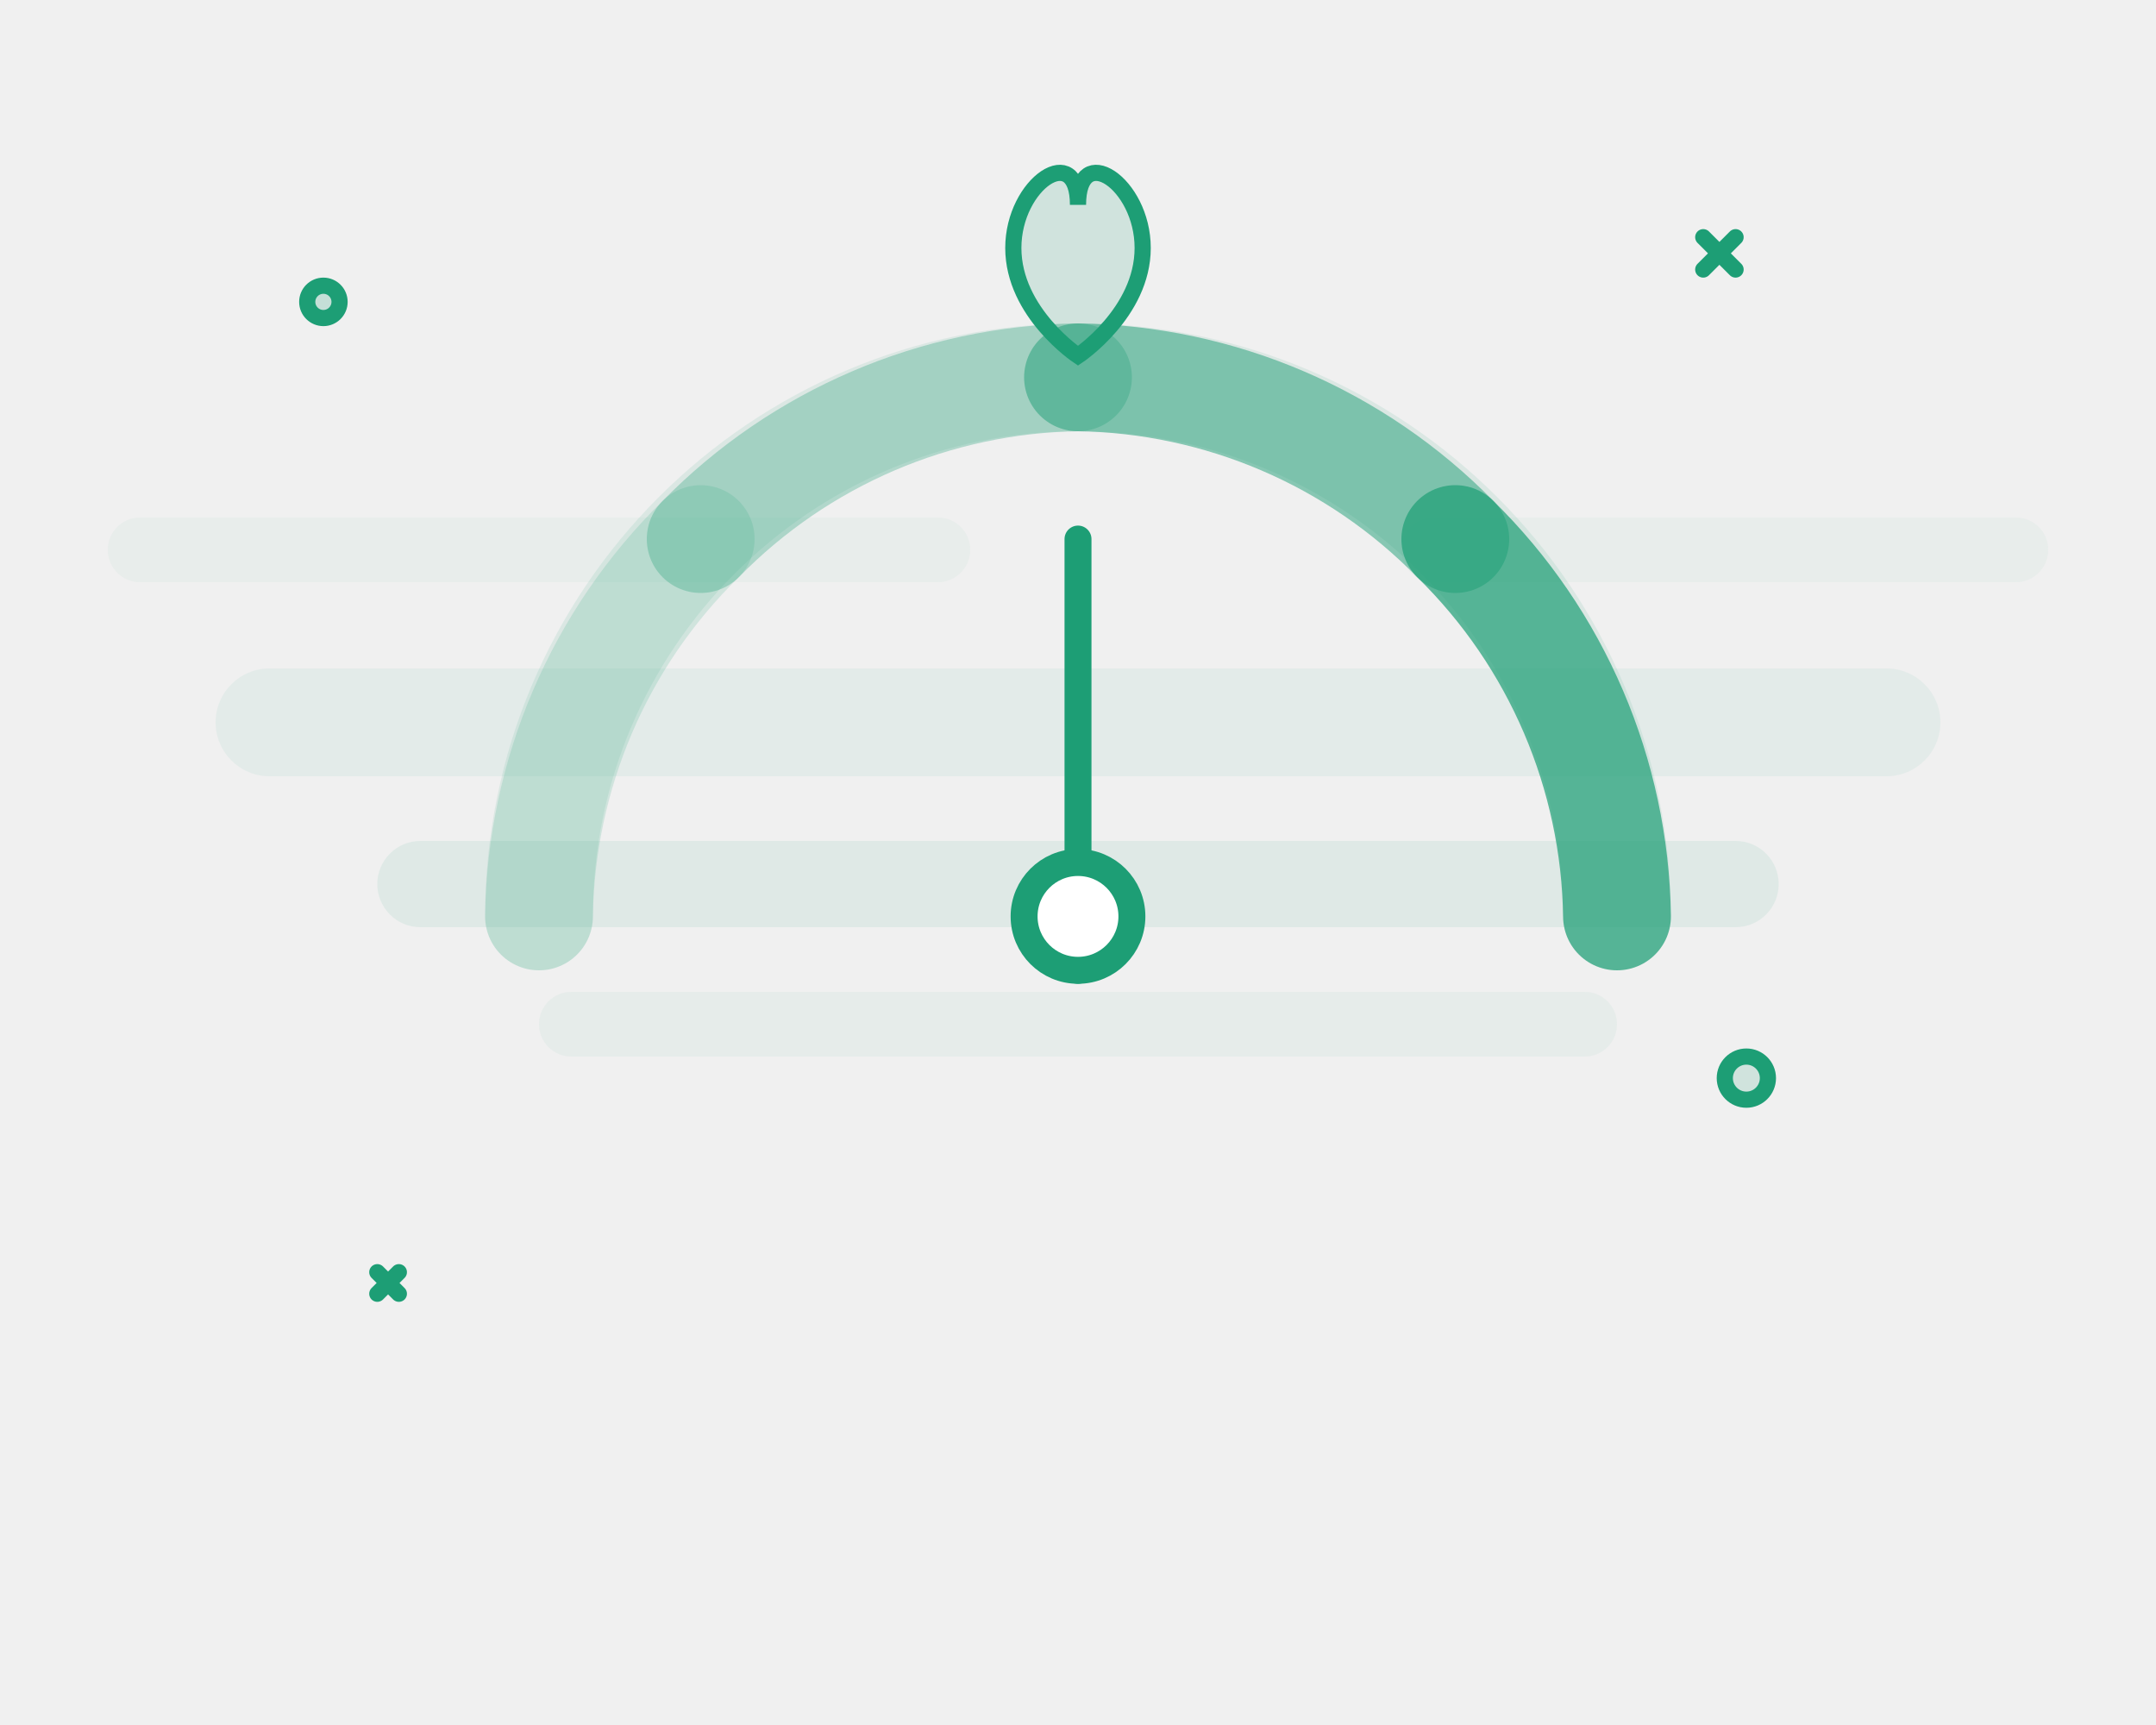
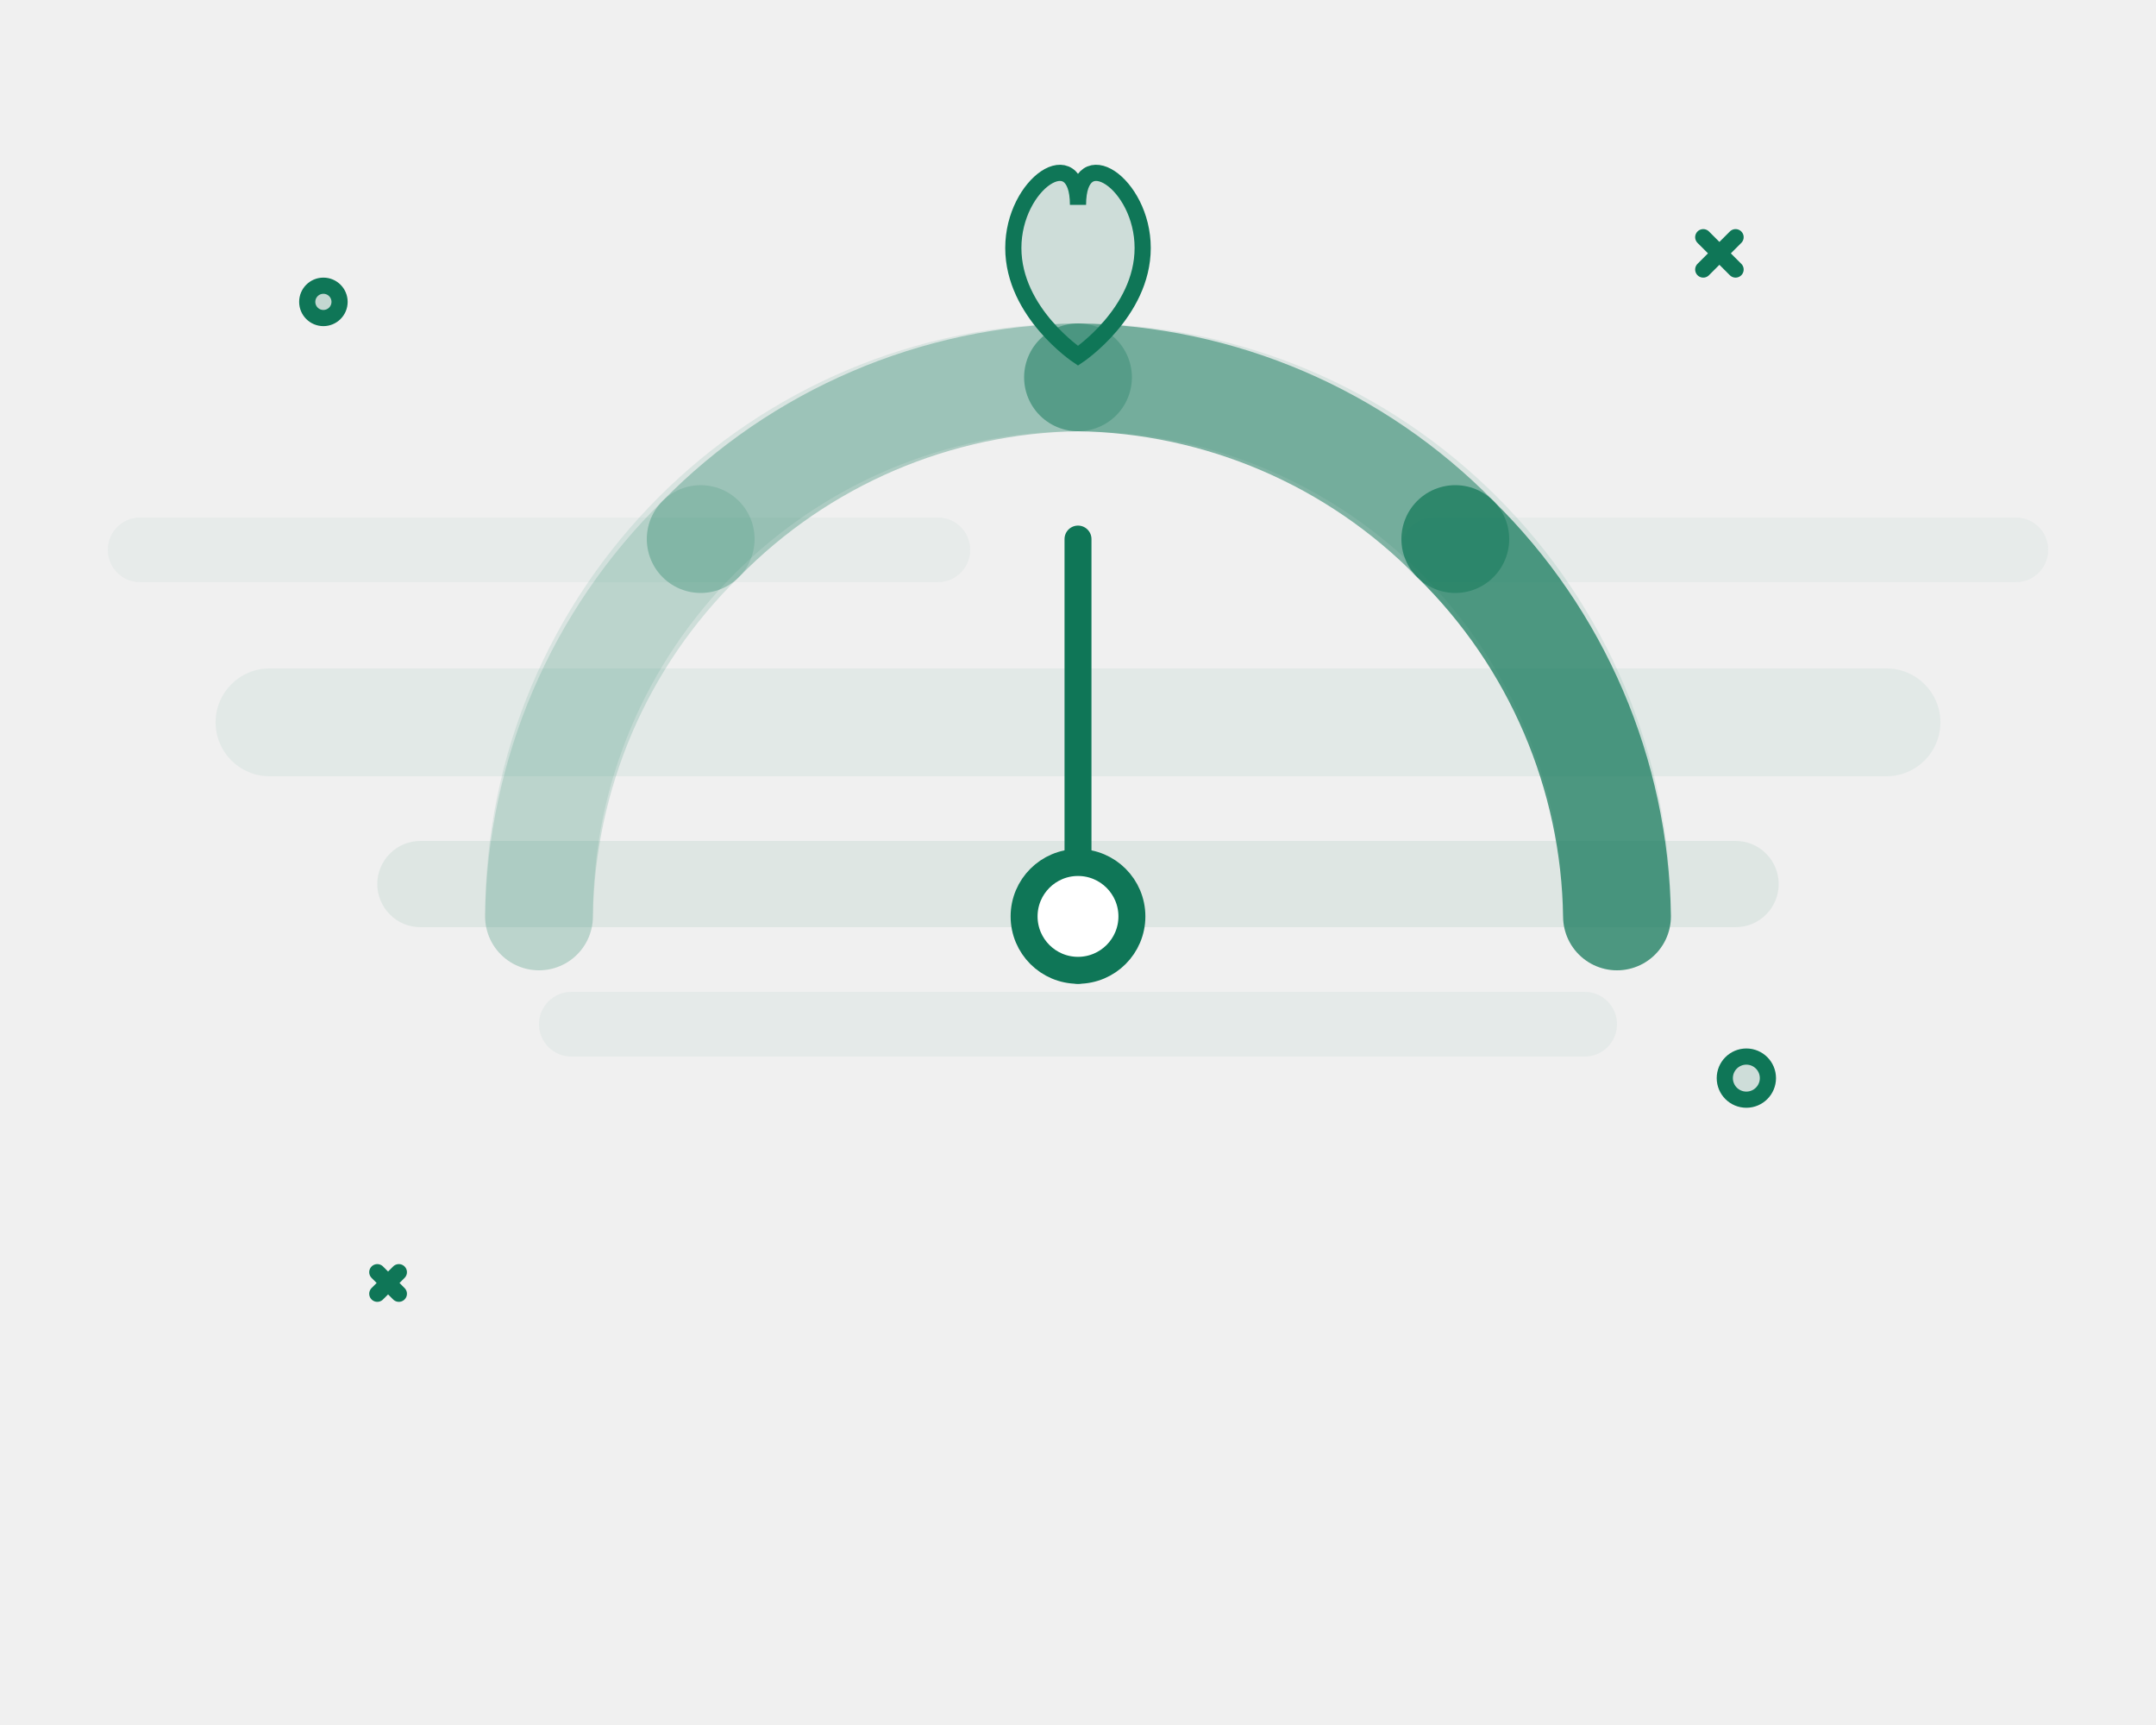
<svg xmlns="http://www.w3.org/2000/svg" width="200" height="160" viewBox="0 0 200 160" fill="none">
-   <rect x="20" y="62" width="160" height="10" rx="5" fill="#1D9E75" fill-opacity="0.06" />
-   <rect x="35" y="78" width="130" height="8" rx="4" fill="#1D9E75" fill-opacity="0.08" />
-   <rect x="50" y="92" width="100" height="6" rx="3" fill="#1D9E75" fill-opacity="0.05" />
-   <rect x="10" y="48" width="80" height="6" rx="3" fill="#1D9E75" fill-opacity="0.04" />
-   <rect x="130" y="48" width="60" height="6" rx="3" fill="#1D9E75" fill-opacity="0.04" />
+   <rect x="20" y="62" width="160" height="10" rx="5" fill="#0F7657" fill-opacity="0.06" />
+   <rect x="35" y="78" width="130" height="8" rx="4" fill="#0F7657" fill-opacity="0.08" />
+   <rect x="50" y="92" width="100" height="6" rx="3" fill="#0F7657" fill-opacity="0.05" />
+   <rect x="10" y="48" width="80" height="6" rx="3" fill="#0F7657" fill-opacity="0.04" />
+   <rect x="130" y="48" width="60" height="6" rx="3" fill="#0F7657" fill-opacity="0.04" />
  <g transform="translate(100, 85)">
-     <path d="M-50 0A50 50 0 0 1 50 0" stroke="#1D9E75" stroke-width="10" stroke-linecap="round" fill="none" opacity="0.1" />
-     <path d="M-50 0A50 50 0 0 1 -35 -35" stroke="#1D9E75" stroke-width="10" stroke-linecap="round" fill="none" opacity="0.15" />
-     <path d="M-35 -35A50 50 0 0 1 0 -50" stroke="#1D9E75" stroke-width="10" stroke-linecap="round" fill="none" opacity="0.3" />
-     <path d="M0 -50A50 50 0 0 1 35 -35" stroke="#1D9E75" stroke-width="10" stroke-linecap="round" fill="none" opacity="0.5" />
-     <path d="M35 -35A50 50 0 0 1 50 0" stroke="#1D9E75" stroke-width="10" stroke-linecap="round" fill="none" opacity="0.7" />
-     <path d="M0 5L0 -35" stroke="#1D9E75" stroke-width="2.5" stroke-linecap="round" />
-     <circle cx="0" cy="0" r="5" fill="white" stroke="#1D9E75" stroke-width="2.5" />
-     <path d="M-6 -62C-6 -68 0 -72 0 -66C0 -72 6 -68 6 -62C6 -56 0 -52 0 -52C0 -52 -6 -56 -6 -62Z" stroke="#1D9E75" stroke-width="1.5" fill="#1D9E75" fill-opacity="0.15" />
+     <path d="M-50 0A50 50 0 0 1 50 0" stroke="#0F7657" stroke-width="10" stroke-linecap="round" fill="none" opacity="0.1" />
+     <path d="M-50 0A50 50 0 0 1 -35 -35" stroke="#0F7657" stroke-width="10" stroke-linecap="round" fill="none" opacity="0.15" />
+     <path d="M-35 -35A50 50 0 0 1 0 -50" stroke="#0F7657" stroke-width="10" stroke-linecap="round" fill="none" opacity="0.3" />
+     <path d="M0 -50A50 50 0 0 1 35 -35" stroke="#0F7657" stroke-width="10" stroke-linecap="round" fill="none" opacity="0.5" />
+     <path d="M35 -35A50 50 0 0 1 50 0" stroke="#0F7657" stroke-width="10" stroke-linecap="round" fill="none" opacity="0.7" />
+     <path d="M0 5L0 -35" stroke="#0F7657" stroke-width="2.5" stroke-linecap="round" />
+     <circle cx="0" cy="0" r="5" fill="white" stroke="#0F7657" stroke-width="2.5" />
+     <path d="M-6 -62C-6 -68 0 -72 0 -66C0 -72 6 -68 6 -62C6 -56 0 -52 0 -52C0 -52 -6 -56 -6 -62Z" stroke="#0F7657" stroke-width="1.5" fill="#0F7657" fill-opacity="0.15" />
  </g>
-   <g stroke="#1D9E75" stroke-width="1.5" stroke-linecap="round">
+   <g stroke="#0F7657" stroke-width="1.5" stroke-linecap="round">
    <path d="M158 22L161 25M161 22L158 25" />
    <path d="M35 118L37 120M37 118L35 120" />
-     <circle cx="162" cy="100" r="2" fill="#1D9E75" fill-opacity="0.15" />
-     <circle cx="30" cy="28" r="1.5" fill="#1D9E75" fill-opacity="0.2" />
+     <circle cx="162" cy="100" r="2" fill="#0F7657" fill-opacity="0.15" />
+     <circle cx="30" cy="28" r="1.5" fill="#0F7657" fill-opacity="0.2" />
  </g>
</svg>
